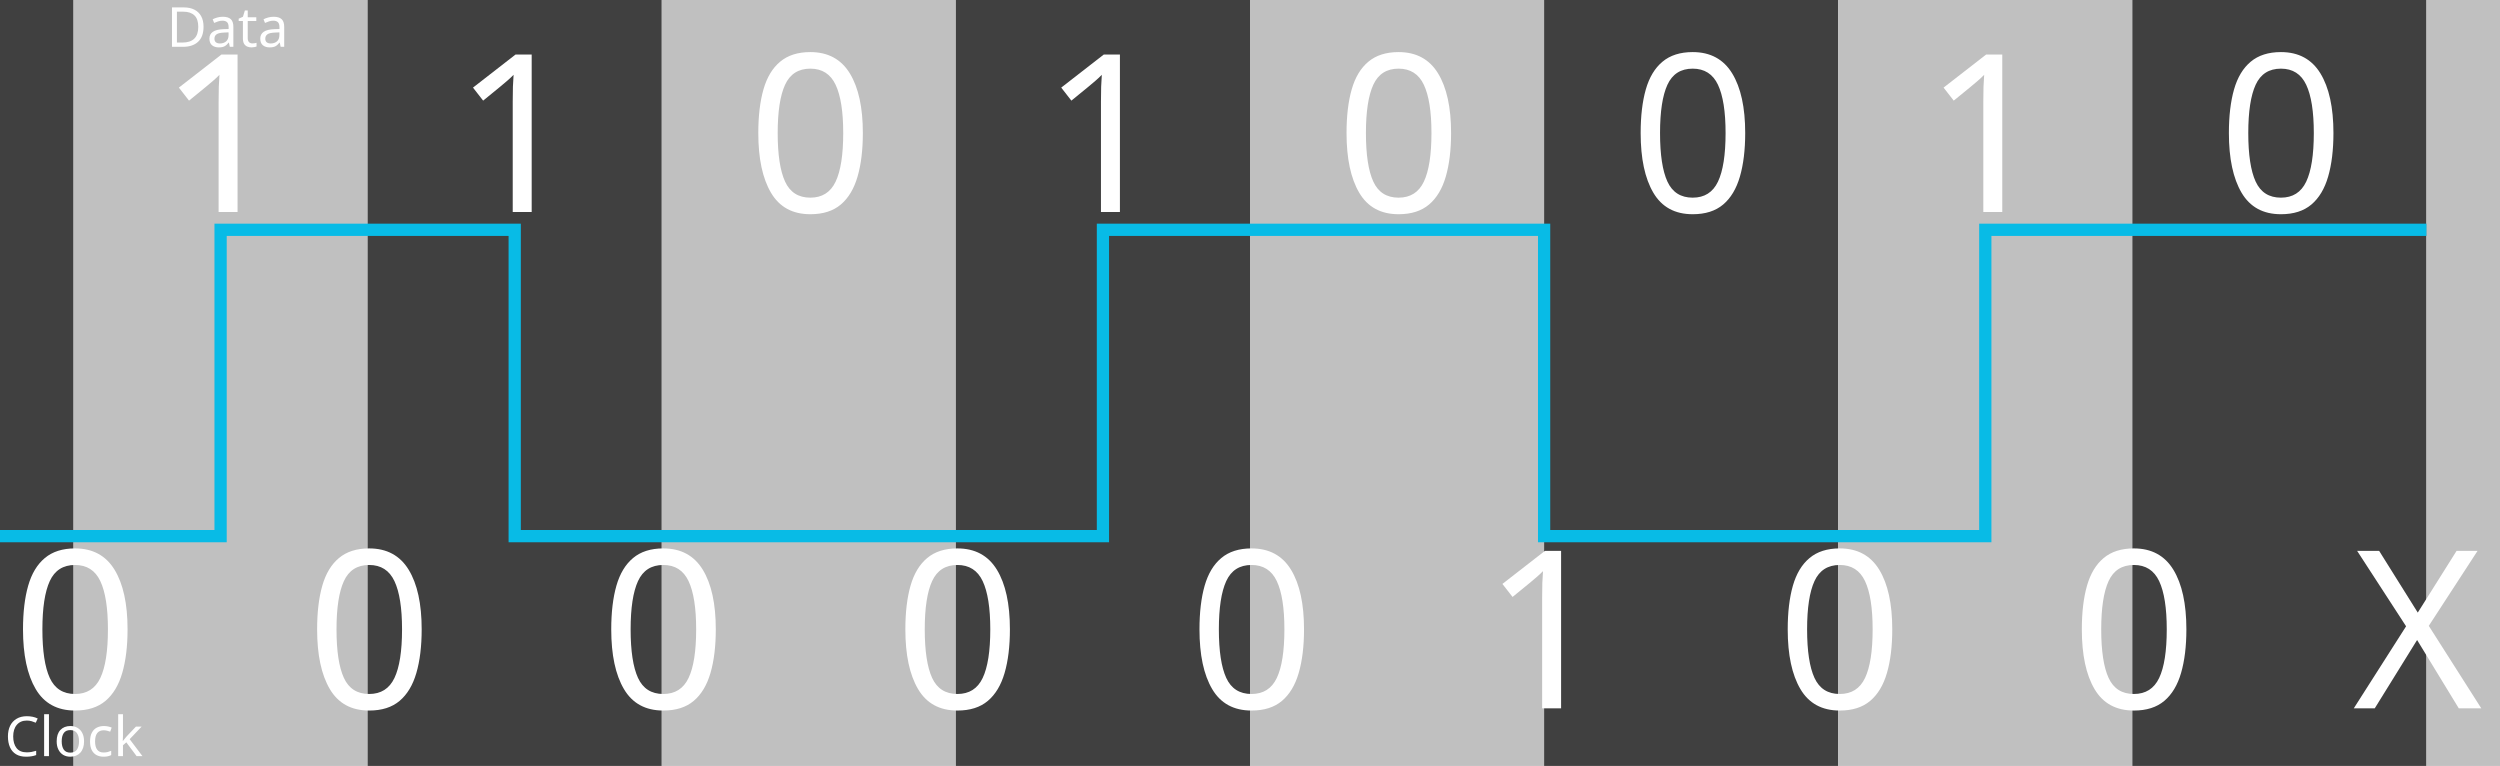
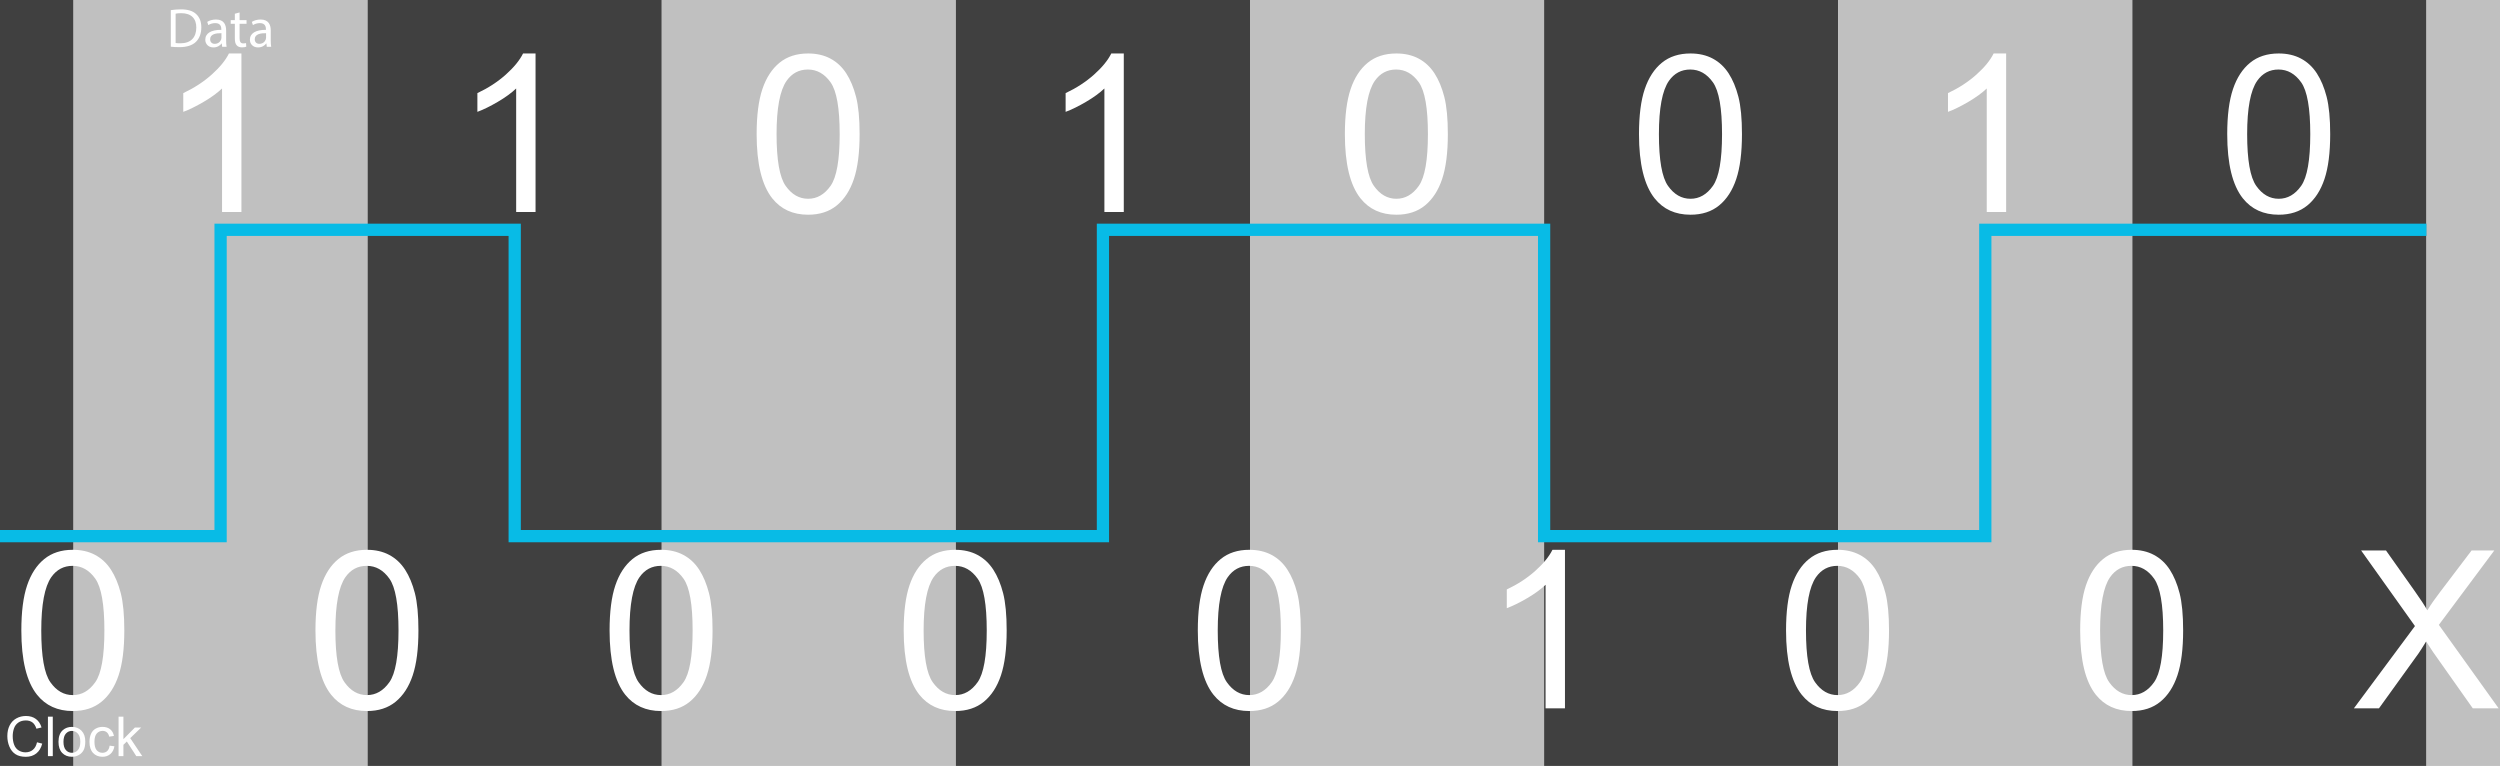
<svg xmlns="http://www.w3.org/2000/svg" version="1.1" id="Layer_1" x="0px" y="0px" width="816px" height="250px" viewBox="0 0 816 250" enable-background="new 0 0 816 250" xml:space="preserve">
  <g id="BitCell1" enable-background="new    ">
    <g id="ClockCell1">
      <g>
        <rect fill="#404040" width="24" height="250" />
      </g>
    </g>
  </g>
  <g id="BitCell2" enable-background="new    ">
    <g id="DataCell1">
      <g>
        <rect x="24" fill="#C0C0C0" width="96" height="250" />
      </g>
    </g>
  </g>
  <g id="BitCell3" enable-background="new    ">
    <g id="ClockCell2">
      <g>
        <rect x="120" fill="#404040" width="96" height="250" />
      </g>
    </g>
  </g>
  <g id="BitCell4" enable-background="new    ">
    <g id="DataCell2">
      <g>
        <rect x="216" fill="#C0C0C0" width="96" height="250" />
      </g>
    </g>
  </g>
  <g id="BitCell5" enable-background="new    ">
    <g id="ClockCell3">
      <g>
        <rect x="312" fill="#404040" width="96" height="250" />
      </g>
    </g>
  </g>
  <g id="BitCell6" enable-background="new    ">
    <g id="DataCel3">
      <g>
        <rect x="408" fill="#C0C0C0" width="96" height="250" />
      </g>
    </g>
  </g>
  <g id="BitCell7" enable-background="new    ">
    <g id="ClockCell4">
      <g>
        <rect x="504" fill="#404040" width="96" height="250" />
      </g>
    </g>
  </g>
  <g id="BitCell8" enable-background="new    ">
    <g id="DataCel4">
      <g>
        <rect x="600" fill="#C0C0C0" width="96" height="250" />
      </g>
    </g>
  </g>
  <g id="BitCell9" enable-background="new    ">
    <g id="ClockCell5">
      <g>
        <rect x="696" fill="#404040" width="96" height="250" />
      </g>
    </g>
  </g>
  <g id="BitCell10" enable-background="new    ">
    <g id="DataCel5">
      <g>
        <rect x="792" fill="#C0C0C0" width="24" height="250" />
      </g>
    </g>
  </g>
-   <text id="ClockBit1" transform="matrix(1 0 0 1 3.9785 231.2041)" fill="#FFFFFF" font-family="'ArialMT'" font-size="72">0</text>
-   <text transform="matrix(1 0 0 1 1.4956 246.8008)" fill="#FFFFFF" font-family="'ArialMT'" font-size="18">Clock</text>
-   <text id="DataBit1" transform="matrix(1 0 0 1 51.9785 69.2041)" fill="#FFFFFF" font-family="'ArialMT'" font-size="72">1</text>
-   <text id="ClockBit2" transform="matrix(1 0 0 1 99.9785 231.2041)" fill="#FFFFFF" font-family="'ArialMT'" font-size="72">0</text>
-   <text id="DataBit2" transform="matrix(1 0 0 1 147.9785 69.2041)" fill="#FFFFFF" font-family="'ArialMT'" font-size="72">1</text>
-   <text id="ClockBit3" transform="matrix(1 0 0 1 195.9785 231.2041)" fill="#FFFFFF" font-family="'ArialMT'" font-size="72">0</text>
-   <text id="DataBit3" transform="matrix(1 0 0 1 243.9785 69.2041)" fill="#FFFFFF" font-family="'ArialMT'" font-size="72">0</text>
-   <text id="ClockBit4" transform="matrix(1 0 0 1 291.9785 231.2041)" fill="#FFFFFF" font-family="'ArialMT'" font-size="72">0</text>
-   <text id="DataBit4" transform="matrix(1 0 0 1 339.9785 69.2041)" fill="#FFFFFF" font-family="'ArialMT'" font-size="72">1</text>
-   <text id="ClockBit5" transform="matrix(1 0 0 1 387.978 231.2041)" fill="#FFFFFF" font-family="'ArialMT'" font-size="72">0</text>
-   <text id="DataBit5" transform="matrix(1 0 0 1 435.9785 69.2041)" fill="#FFFFFF" font-family="'ArialMT'" font-size="72">0</text>
-   <text id="ClockBit6" transform="matrix(1 0 0 1 483.9785 231.2041)" fill="#FFFFFF" font-family="'ArialMT'" font-size="72">1</text>
-   <text id="DataBit6" transform="matrix(1 0 0 1 531.9785 69.2041)" fill="#FFFFFF" font-family="'ArialMT'" font-size="72">0</text>
-   <text id="ClockBit7" transform="matrix(1 0 0 1 579.9785 231.2041)" fill="#FFFFFF" font-family="'ArialMT'" font-size="72">0</text>
-   <text id="DataBit7" transform="matrix(1 0 0 1 627.9785 69.2041)" fill="#FFFFFF" font-family="'ArialMT'" font-size="72">1</text>
-   <text id="ClockBit8" transform="matrix(1 0 0 1 675.9785 231.2041)" fill="#FFFFFF" font-family="'ArialMT'" font-size="72">0</text>
-   <text id="DataBit8" transform="matrix(1 0 0 1 723.9785 69.2041)" fill="#FFFFFF" font-family="'ArialMT'" font-size="72">0</text>
-   <text id="ClockBit9" transform="matrix(1 0 0 1 767.9883 231.2041)" fill="#FFFFFF" font-family="'ArialMT'" font-size="72">X</text>
+   <g id="ClockBit1" enable-background="new    ">
+     <path fill="#FFFFFF" d="M6.967,205.786c0-6.094,0.627-10.998,1.881-14.713c1.253-3.715,3.117-6.58,5.59-8.596   c2.473-2.016,5.584-3.023,9.334-3.023c2.765,0,5.191,0.557,7.277,1.67c2.086,1.113,3.809,2.719,5.168,4.816   c1.359,2.098,2.426,4.652,3.199,7.664s1.16,7.072,1.16,12.182c0,6.047-0.621,10.928-1.863,14.643   c-1.243,3.715-3.1,6.586-5.572,8.613c-2.473,2.027-5.596,3.041-9.369,3.041c-4.969,0-8.872-1.781-11.707-5.344   C8.666,222.45,6.967,215.466,6.967,205.786z M13.471,205.786c0,8.461,0.99,14.092,2.971,16.893c1.98,2.801,4.424,4.201,7.33,4.201   c2.906,0,5.349-1.406,7.33-4.219c1.98-2.813,2.971-8.438,2.971-16.875c0-8.484-0.99-14.121-2.971-16.91   c-1.981-2.789-4.447-4.184-7.4-4.184c-2.906,0-5.227,1.23-6.961,3.691C14.561,191.524,13.471,197.325,13.471,205.786z" />
+   </g>
+   <g enable-background="new    ">
+     <path fill="#FFFFFF" d="M12.078,242.283l1.705,0.431c-0.357,1.4-1,2.469-1.929,3.204s-2.064,1.103-3.406,1.103   c-1.389,0-2.518-0.282-3.388-0.849c-0.87-0.564-1.532-1.384-1.986-2.456s-0.681-2.224-0.681-3.454c0-1.342,0.256-2.512,0.769-3.512   c0.513-0.998,1.242-1.758,2.188-2.275c0.946-0.52,1.988-0.778,3.125-0.778c1.289,0,2.373,0.328,3.252,0.984   s1.491,1.579,1.837,2.769l-1.679,0.396c-0.299-0.938-0.732-1.62-1.301-2.048s-1.283-0.642-2.145-0.642   c-0.99,0-1.818,0.237-2.483,0.712s-1.132,1.111-1.402,1.912c-0.27,0.799-0.404,1.624-0.404,2.474c0,1.096,0.16,2.052,0.479,2.87   c0.319,0.816,0.816,1.428,1.49,1.832s1.403,0.606,2.188,0.606c0.955,0,1.764-0.275,2.426-0.826S11.843,243.367,12.078,242.283z" />
+     <path fill="#FFFFFF" d="M15.646,246.801v-12.885h1.582v12.885H15.646z" />
+     <path fill="#FFFFFF" d="M19.091,242.134c0-1.729,0.48-3.009,1.441-3.841c0.803-0.691,1.781-1.037,2.936-1.037   c1.283,0,2.332,0.421,3.146,1.262s1.222,2.002,1.222,3.484c0,1.201-0.18,2.146-0.541,2.834c-0.36,0.689-0.885,1.224-1.573,1.604   s-1.44,0.571-2.254,0.571c-1.307,0-2.363-0.419-3.168-1.257S19.091,243.71,19.091,242.134z M20.717,242.134   c0,1.195,0.261,2.091,0.782,2.685c0.521,0.596,1.178,0.893,1.969,0.893c0.785,0,1.438-0.299,1.96-0.896s0.782-1.509,0.782-2.733   c0-1.154-0.262-2.028-0.787-2.624c-0.524-0.594-1.176-0.892-1.956-0.892c-0.791,0-1.447,0.296-1.969,0.888   S20.717,240.938,20.717,242.134z" />
+     <path fill="#FFFFFF" d="M35.782,243.382l1.556,0.202c-0.17,1.072-0.605,1.912-1.305,2.518c-0.7,0.607-1.56,0.91-2.58,0.91   c-1.277,0-2.304-0.418-3.081-1.252c-0.776-0.836-1.165-2.032-1.165-3.591c0-1.008,0.167-1.89,0.501-2.646s0.842-1.322,1.525-1.701   c0.683-0.377,1.425-0.566,2.228-0.566c1.014,0,1.843,0.257,2.487,0.77s1.058,1.24,1.239,2.184l-1.538,0.237   c-0.146-0.627-0.406-1.099-0.778-1.415s-0.822-0.475-1.349-0.475c-0.797,0-1.444,0.285-1.942,0.857   c-0.498,0.57-0.747,1.475-0.747,2.711c0,1.254,0.24,2.165,0.721,2.733s1.107,0.853,1.881,0.853c0.621,0,1.14-0.19,1.556-0.571   S35.67,244.173,35.782,243.382z" />
+     <path fill="#FFFFFF" d="M38.7,246.801v-12.885h1.582v7.348l3.744-3.797h2.048l-3.568,3.463l3.929,5.871h-1.951l-3.085-4.772   l-1.116,1.072v3.7H38.7z" />
+   </g>
+   <g id="DataBit1" enable-background="new    ">
+     <path fill="#FFFFFF" d="M78.803,69.204h-6.328V28.88c-1.524,1.453-3.521,2.906-5.994,4.359c-2.473,1.453-4.693,2.543-6.662,3.27   v-6.117c3.539-1.664,6.632-3.68,9.281-6.047c2.648-2.367,4.523-4.664,5.625-6.891h4.078V69.204z" />
+   </g>
+   <g id="ClockBit2" enable-background="new    ">
+     <path fill="#FFFFFF" d="M102.967,205.786c0-6.094,0.627-10.998,1.881-14.713c1.253-3.715,3.117-6.58,5.59-8.596   c2.473-2.016,5.584-3.023,9.334-3.023c2.765,0,5.191,0.557,7.277,1.67c2.086,1.113,3.809,2.719,5.168,4.816   c1.359,2.098,2.426,4.652,3.199,7.664s1.16,7.072,1.16,12.182c0,6.047-0.621,10.928-1.863,14.643   c-1.243,3.715-3.1,6.586-5.572,8.613c-2.473,2.027-5.596,3.041-9.369,3.041c-4.969,0-8.872-1.781-11.707-5.344   C104.666,222.45,102.967,215.466,102.967,205.786z M109.471,205.786c0,8.461,0.99,14.092,2.971,16.893   c1.98,2.801,4.424,4.201,7.33,4.201c2.906,0,5.349-1.406,7.33-4.219c1.98-2.813,2.971-8.438,2.971-16.875   c0-8.484-0.99-14.121-2.971-16.91c-1.981-2.789-4.447-4.184-7.4-4.184c-2.906,0-5.227,1.23-6.961,3.691   C110.561,191.524,109.471,197.325,109.471,205.786z" />
+   </g>
+   <g id="DataBit2" enable-background="new    ">
+     <path fill="#FFFFFF" d="M174.803,69.204h-6.328V28.88c-1.524,1.453-3.521,2.906-5.994,4.359c-2.473,1.453-4.693,2.543-6.662,3.27   v-6.117c3.539-1.664,6.632-3.68,9.281-6.047c2.648-2.367,4.523-4.664,5.625-6.891h4.078V69.204z" />
+   </g>
+   <g id="ClockBit3" enable-background="new    ">
+     <path fill="#FFFFFF" d="M198.967,205.786c0-6.094,0.627-10.998,1.881-14.713c1.253-3.715,3.117-6.58,5.59-8.596   c2.473-2.016,5.584-3.023,9.334-3.023c2.765,0,5.191,0.557,7.277,1.67c2.086,1.113,3.809,2.719,5.168,4.816   c1.359,2.098,2.426,4.652,3.199,7.664s1.16,7.072,1.16,12.182c0,6.047-0.621,10.928-1.863,14.643   c-1.243,3.715-3.1,6.586-5.572,8.613c-2.473,2.027-5.596,3.041-9.369,3.041c-4.969,0-8.872-1.781-11.707-5.344   C200.666,222.45,198.967,215.466,198.967,205.786z M205.471,205.786c0,8.461,0.99,14.092,2.971,16.893   c1.98,2.801,4.424,4.201,7.33,4.201c2.906,0,5.349-1.406,7.33-4.219c1.98-2.813,2.971-8.438,2.971-16.875   c0-8.484-0.99-14.121-2.971-16.91c-1.981-2.789-4.447-4.184-7.4-4.184c-2.906,0-5.227,1.23-6.961,3.691   C206.561,191.524,205.471,197.325,205.471,205.786z" />
+   </g>
+   <g id="DataBit3" enable-background="new    ">
+     <path fill="#FFFFFF" d="M246.967,43.786c0-6.094,0.627-10.998,1.881-14.713c1.253-3.715,3.117-6.58,5.59-8.596   c2.473-2.016,5.584-3.023,9.334-3.023c2.765,0,5.191,0.557,7.277,1.67c2.086,1.113,3.809,2.719,5.168,4.816   c1.359,2.098,2.426,4.652,3.199,7.664s1.16,7.072,1.16,12.182c0,6.047-0.621,10.928-1.863,14.643   c-1.243,3.715-3.1,6.586-5.572,8.613c-2.473,2.027-5.596,3.041-9.369,3.041c-4.969,0-8.872-1.781-11.707-5.344   C248.666,60.45,246.967,53.466,246.967,43.786z M253.471,43.786c0,8.461,0.99,14.092,2.971,16.893   c1.98,2.801,4.424,4.201,7.33,4.201c2.906,0,5.349-1.406,7.33-4.219c1.98-2.813,2.971-8.438,2.971-16.875   c0-8.484-0.99-14.121-2.971-16.91c-1.981-2.789-4.447-4.184-7.4-4.184c-2.906,0-5.227,1.23-6.961,3.691   C254.561,29.524,253.471,35.325,253.471,43.786z" />
+   </g>
+   <g id="ClockBit4" enable-background="new    ">
+     <path fill="#FFFFFF" d="M294.967,205.786c0-6.094,0.627-10.998,1.881-14.713c1.253-3.715,3.117-6.58,5.59-8.596   c2.473-2.016,5.584-3.023,9.334-3.023c2.765,0,5.191,0.557,7.277,1.67c2.086,1.113,3.809,2.719,5.168,4.816   c1.359,2.098,2.426,4.652,3.199,7.664s1.16,7.072,1.16,12.182c0,6.047-0.621,10.928-1.863,14.643   c-1.243,3.715-3.1,6.586-5.572,8.613c-2.473,2.027-5.596,3.041-9.369,3.041c-4.969,0-8.872-1.781-11.707-5.344   C296.666,222.45,294.967,215.466,294.967,205.786z M301.471,205.786c0,8.461,0.99,14.092,2.971,16.893   c1.98,2.801,4.424,4.201,7.33,4.201c2.906,0,5.349-1.406,7.33-4.219c1.98-2.813,2.971-8.438,2.971-16.875   c0-8.484-0.99-14.121-2.971-16.91c-1.981-2.789-4.447-4.184-7.4-4.184c-2.906,0-5.227,1.23-6.961,3.691   C302.561,191.524,301.471,197.325,301.471,205.786z" />
+   </g>
+   <g id="DataBit4" enable-background="new    ">
+     <path fill="#FFFFFF" d="M366.803,69.204h-6.328V28.88c-1.524,1.453-3.521,2.906-5.994,4.359c-2.473,1.453-4.693,2.543-6.662,3.27   v-6.117c3.539-1.664,6.632-3.68,9.281-6.047c2.648-2.367,4.523-4.664,5.625-6.891h4.078V69.204z" />
+   </g>
+   <g id="ClockBit5" enable-background="new    ">
+     <path fill="#FFFFFF" d="M390.966,205.786c0-6.094,0.627-10.998,1.881-14.713c1.253-3.715,3.117-6.58,5.59-8.596   c2.473-2.016,5.584-3.023,9.334-3.023c2.765,0,5.191,0.557,7.278,1.67c2.086,1.113,3.809,2.719,5.168,4.816   c1.358,2.098,2.426,4.652,3.199,7.664s1.16,7.072,1.16,12.182c0,6.047-0.621,10.928-1.863,14.643   c-1.243,3.715-3.1,6.586-5.572,8.613c-2.474,2.027-5.596,3.041-9.37,3.041c-4.969,0-8.872-1.781-11.707-5.344   C392.666,222.45,390.966,215.466,390.966,205.786z M397.47,205.786c0,8.461,0.99,14.092,2.971,16.893   c1.98,2.801,4.424,4.201,7.33,4.201c2.906,0,5.349-1.406,7.331-4.219c1.98-2.813,2.971-8.438,2.971-16.875   c0-8.484-0.99-14.121-2.971-16.91c-1.981-2.789-4.447-4.184-7.401-4.184c-2.906,0-5.227,1.23-6.961,3.691   C398.56,191.524,397.47,197.325,397.47,205.786z" />
+   </g>
+   <g id="DataBit5" enable-background="new    ">
+     <path fill="#FFFFFF" d="M438.967,43.786c0-6.094,0.627-10.998,1.881-14.713s3.117-6.58,5.59-8.596s5.584-3.023,9.334-3.023   c2.766,0,5.191,0.557,7.277,1.67s3.809,2.719,5.168,4.816s2.426,4.652,3.199,7.664s1.16,7.072,1.16,12.182   c0,6.047-0.621,10.928-1.863,14.643s-3.1,6.586-5.572,8.613s-5.596,3.041-9.369,3.041c-4.969,0-8.871-1.781-11.707-5.344   C440.666,60.45,438.967,53.466,438.967,43.786z M445.471,43.786c0,8.461,0.99,14.092,2.971,16.893s4.424,4.201,7.33,4.201   s5.35-1.406,7.33-4.219s2.971-8.438,2.971-16.875c0-8.484-0.99-14.121-2.971-16.91s-4.447-4.184-7.4-4.184   c-2.906,0-5.227,1.23-6.961,3.691C446.561,29.524,445.471,35.325,445.471,43.786z" />
+   </g>
+   <g id="ClockBit6" enable-background="new    ">
+     <path fill="#FFFFFF" d="M510.803,231.204h-6.328V190.88c-1.523,1.453-3.521,2.906-5.994,4.359s-4.693,2.543-6.662,3.27v-6.117   c3.539-1.664,6.633-3.68,9.281-6.047s4.523-4.664,5.625-6.891h4.078V231.204z" />
+   </g>
+   <g id="DataBit6" enable-background="new    ">
+     <path fill="#FFFFFF" d="M534.967,43.786c0-6.094,0.627-10.998,1.881-14.713s3.117-6.58,5.59-8.596s5.584-3.023,9.334-3.023   c2.766,0,5.191,0.557,7.277,1.67s3.809,2.719,5.168,4.816s2.426,4.652,3.199,7.664s1.16,7.072,1.16,12.182   c0,6.047-0.621,10.928-1.863,14.643s-3.1,6.586-5.572,8.613s-5.596,3.041-9.369,3.041c-4.969,0-8.871-1.781-11.707-5.344   C536.666,60.45,534.967,53.466,534.967,43.786z M541.471,43.786c0,8.461,0.99,14.092,2.971,16.893s4.424,4.201,7.33,4.201   s5.35-1.406,7.33-4.219s2.971-8.438,2.971-16.875c0-8.484-0.99-14.121-2.971-16.91s-4.447-4.184-7.4-4.184   c-2.906,0-5.227,1.23-6.961,3.691C542.561,29.524,541.471,35.325,541.471,43.786z" />
+   </g>
+   <g id="ClockBit7" enable-background="new    ">
+     <path fill="#FFFFFF" d="M582.967,205.786c0-6.094,0.627-10.998,1.881-14.713s3.117-6.58,5.59-8.596s5.584-3.023,9.334-3.023   c2.766,0,5.191,0.557,7.277,1.67s3.809,2.719,5.168,4.816s2.426,4.652,3.199,7.664s1.16,7.072,1.16,12.182   c0,6.047-0.621,10.928-1.863,14.643s-3.1,6.586-5.572,8.613s-5.596,3.041-9.369,3.041c-4.969,0-8.871-1.781-11.707-5.344   C584.666,222.45,582.967,215.466,582.967,205.786z M589.471,205.786c0,8.461,0.99,14.092,2.971,16.893s4.424,4.201,7.33,4.201   s5.35-1.406,7.33-4.219s2.971-8.438,2.971-16.875c0-8.484-0.99-14.121-2.971-16.91s-4.447-4.184-7.4-4.184   c-2.906,0-5.227,1.23-6.961,3.691C590.561,191.524,589.471,197.325,589.471,205.786z" />
+   </g>
+   <g id="DataBit7" enable-background="new    ">
+     <path fill="#FFFFFF" d="M654.803,69.204h-6.328V28.88c-1.523,1.453-3.521,2.906-5.994,4.359s-4.693,2.543-6.662,3.27v-6.117   c3.539-1.664,6.633-3.68,9.281-6.047s4.523-4.664,5.625-6.891h4.078V69.204z" />
+   </g>
+   <g id="ClockBit8" enable-background="new    ">
+     <path fill="#FFFFFF" d="M678.967,205.786c0-6.094,0.627-10.998,1.881-14.713s3.117-6.58,5.59-8.596s5.584-3.023,9.334-3.023   c2.766,0,5.191,0.557,7.277,1.67s3.809,2.719,5.168,4.816s2.426,4.652,3.199,7.664s1.16,7.072,1.16,12.182   c0,6.047-0.621,10.928-1.863,14.643s-3.1,6.586-5.572,8.613s-5.596,3.041-9.369,3.041c-4.969,0-8.871-1.781-11.707-5.344   C680.666,222.45,678.967,215.466,678.967,205.786z M685.471,205.786c0,8.461,0.99,14.092,2.971,16.893s4.424,4.201,7.33,4.201   s5.35-1.406,7.33-4.219s2.971-8.438,2.971-16.875c0-8.484-0.99-14.121-2.971-16.91s-4.447-4.184-7.4-4.184   c-2.906,0-5.227,1.23-6.961,3.691C686.561,191.524,685.471,197.325,685.471,205.786z" />
+   </g>
+   <g id="DataBit8" enable-background="new    ">
+     <path fill="#FFFFFF" d="M726.967,43.786c0-6.094,0.627-10.998,1.881-14.713s3.117-6.58,5.59-8.596s5.584-3.023,9.334-3.023   c2.766,0,5.191,0.557,7.277,1.67s3.809,2.719,5.168,4.816s2.426,4.652,3.199,7.664s1.16,7.072,1.16,12.182   c0,6.047-0.621,10.928-1.863,14.643s-3.1,6.586-5.572,8.613s-5.596,3.041-9.369,3.041c-4.969,0-8.871-1.781-11.707-5.344   C728.666,60.45,726.967,53.466,726.967,43.786z M733.471,43.786c0,8.461,0.99,14.092,2.971,16.893s4.424,4.201,7.33,4.201   s5.35-1.406,7.33-4.219s2.971-8.438,2.971-16.875c0-8.484-0.99-14.121-2.971-16.91s-4.447-4.184-7.4-4.184   c-2.906,0-5.227,1.23-6.961,3.691C734.561,29.524,733.471,35.325,733.471,43.786z" />
+   </g>
+   <g id="ClockBit9" enable-background="new    ">
+     <path fill="#FFFFFF" d="M768.305,231.204l19.934-26.859l-17.578-24.68h8.121l9.352,13.219c1.945,2.742,3.328,4.852,4.148,6.328   c1.148-1.875,2.508-3.832,4.078-5.871l10.371-13.676h7.418l-18.105,24.293l19.512,27.246h-8.438l-12.973-18.387   c-0.727-1.055-1.477-2.203-2.25-3.445c-1.148,1.875-1.969,3.164-2.461,3.867l-12.938,17.965H768.305z" />
+   </g>
  <g id="Flux">
    <path fill="none" stroke="#08BBE6" stroke-width="4" stroke-miterlimit="10" d="M0,175.001c24.5,0,24,0,24,0l0,0h48V75h48l0,0h48   v100.001h48l0,0h96l0,0h48V75h48l0,0h96v100.001h96l0,0h48V75h48l0,0h96" />
  </g>
-   <text transform="matrix(1 0 0 1 54.3872 15.2832)" fill="#FFFFFF" font-family="'MyriadPro-Regular'" font-size="18">Data</text>
+   <g enable-background="new    ">
+     <path fill="#FFFFFF" d="M55.755,3.31c0.955-0.144,2.089-0.252,3.331-0.252c2.251,0,3.854,0.522,4.916,1.513   c1.081,0.99,1.71,2.395,1.71,4.357c0,1.98-0.612,3.601-1.746,4.717c-1.135,1.135-3.007,1.747-5.366,1.747   c-1.117,0-2.053-0.055-2.845-0.145V3.31z M57.322,14.041c0.396,0.072,0.972,0.09,1.584,0.09c3.349,0,5.167-1.873,5.167-5.149   C64.092,6.118,62.472,4.3,59.159,4.3c-0.811,0-1.422,0.072-1.836,0.162V14.041z" />
+     <path fill="#FFFFFF" d="M72.515,15.283l-0.126-1.099h-0.054c-0.486,0.685-1.422,1.297-2.665,1.297   c-1.765,0-2.665-1.242-2.665-2.503c0-2.106,1.873-3.259,5.239-3.241v-0.18c0-0.721-0.198-2.017-1.98-2.017   c-0.81,0-1.656,0.252-2.269,0.648l-0.36-1.045c0.72-0.468,1.765-0.774,2.863-0.774c2.665,0,3.313,1.819,3.313,3.565v3.259   c0,0.757,0.036,1.495,0.144,2.089H72.515z M72.281,10.836c-1.729-0.036-3.691,0.27-3.691,1.963c0,1.026,0.684,1.512,1.494,1.512   c1.134,0,1.854-0.72,2.107-1.458c0.054-0.162,0.09-0.342,0.09-0.504V10.836z" />
+     <path fill="#FFFFFF" d="M78.202,4.065v2.503h2.269v1.207h-2.269v4.699c0,1.08,0.306,1.692,1.188,1.692   c0.414,0,0.72-0.054,0.918-0.108l0.072,1.188c-0.306,0.126-0.792,0.216-1.404,0.216c-0.738,0-1.332-0.233-1.71-0.666   c-0.45-0.468-0.612-1.242-0.612-2.269V7.775h-1.35V6.568h1.35V4.48L78.202,4.065z" />
+     <path fill="#FFFFFF" d="M87.077,15.283l-0.126-1.099h-0.054c-0.486,0.685-1.423,1.297-2.665,1.297   c-1.765,0-2.665-1.242-2.665-2.503c0-2.106,1.873-3.259,5.239-3.241v-0.18c0-0.721-0.198-2.017-1.98-2.017   c-0.81,0-1.657,0.252-2.269,0.648l-0.36-1.045c0.72-0.468,1.765-0.774,2.863-0.774c2.665,0,3.313,1.819,3.313,3.565v3.259   c0,0.757,0.036,1.495,0.144,2.089H87.077z M86.843,10.836c-1.729-0.036-3.691,0.27-3.691,1.963c0,1.026,0.684,1.512,1.494,1.512   c1.134,0,1.854-0.72,2.107-1.458c0.054-0.162,0.09-0.342,0.09-0.504V10.836z" />
+   </g>
</svg>
